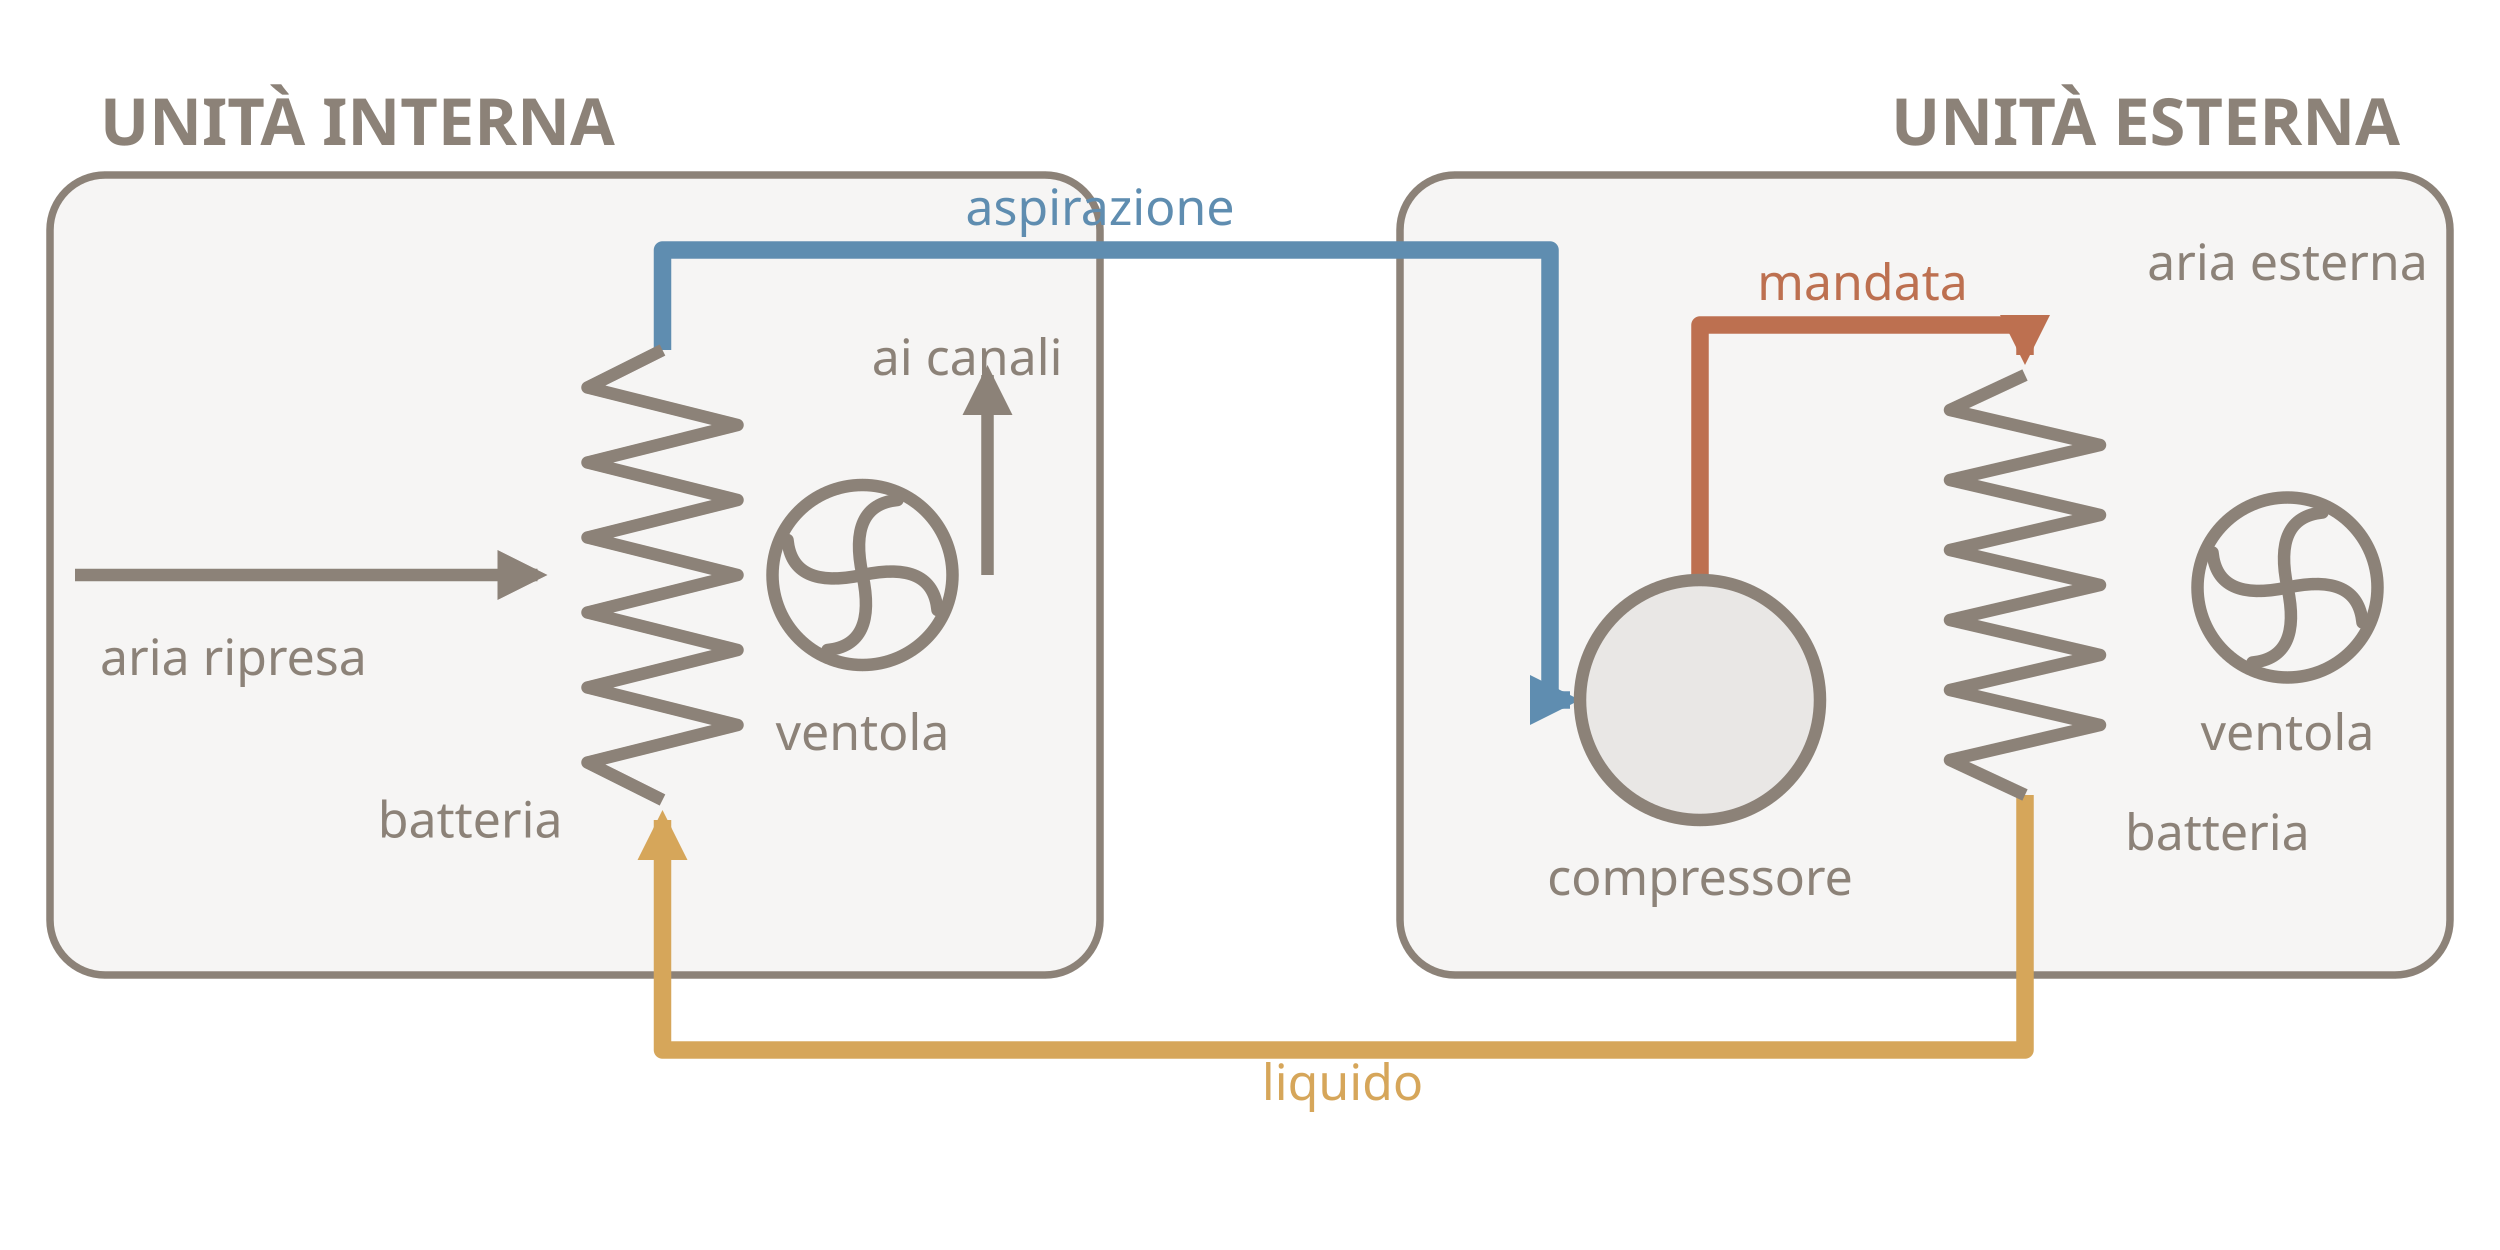
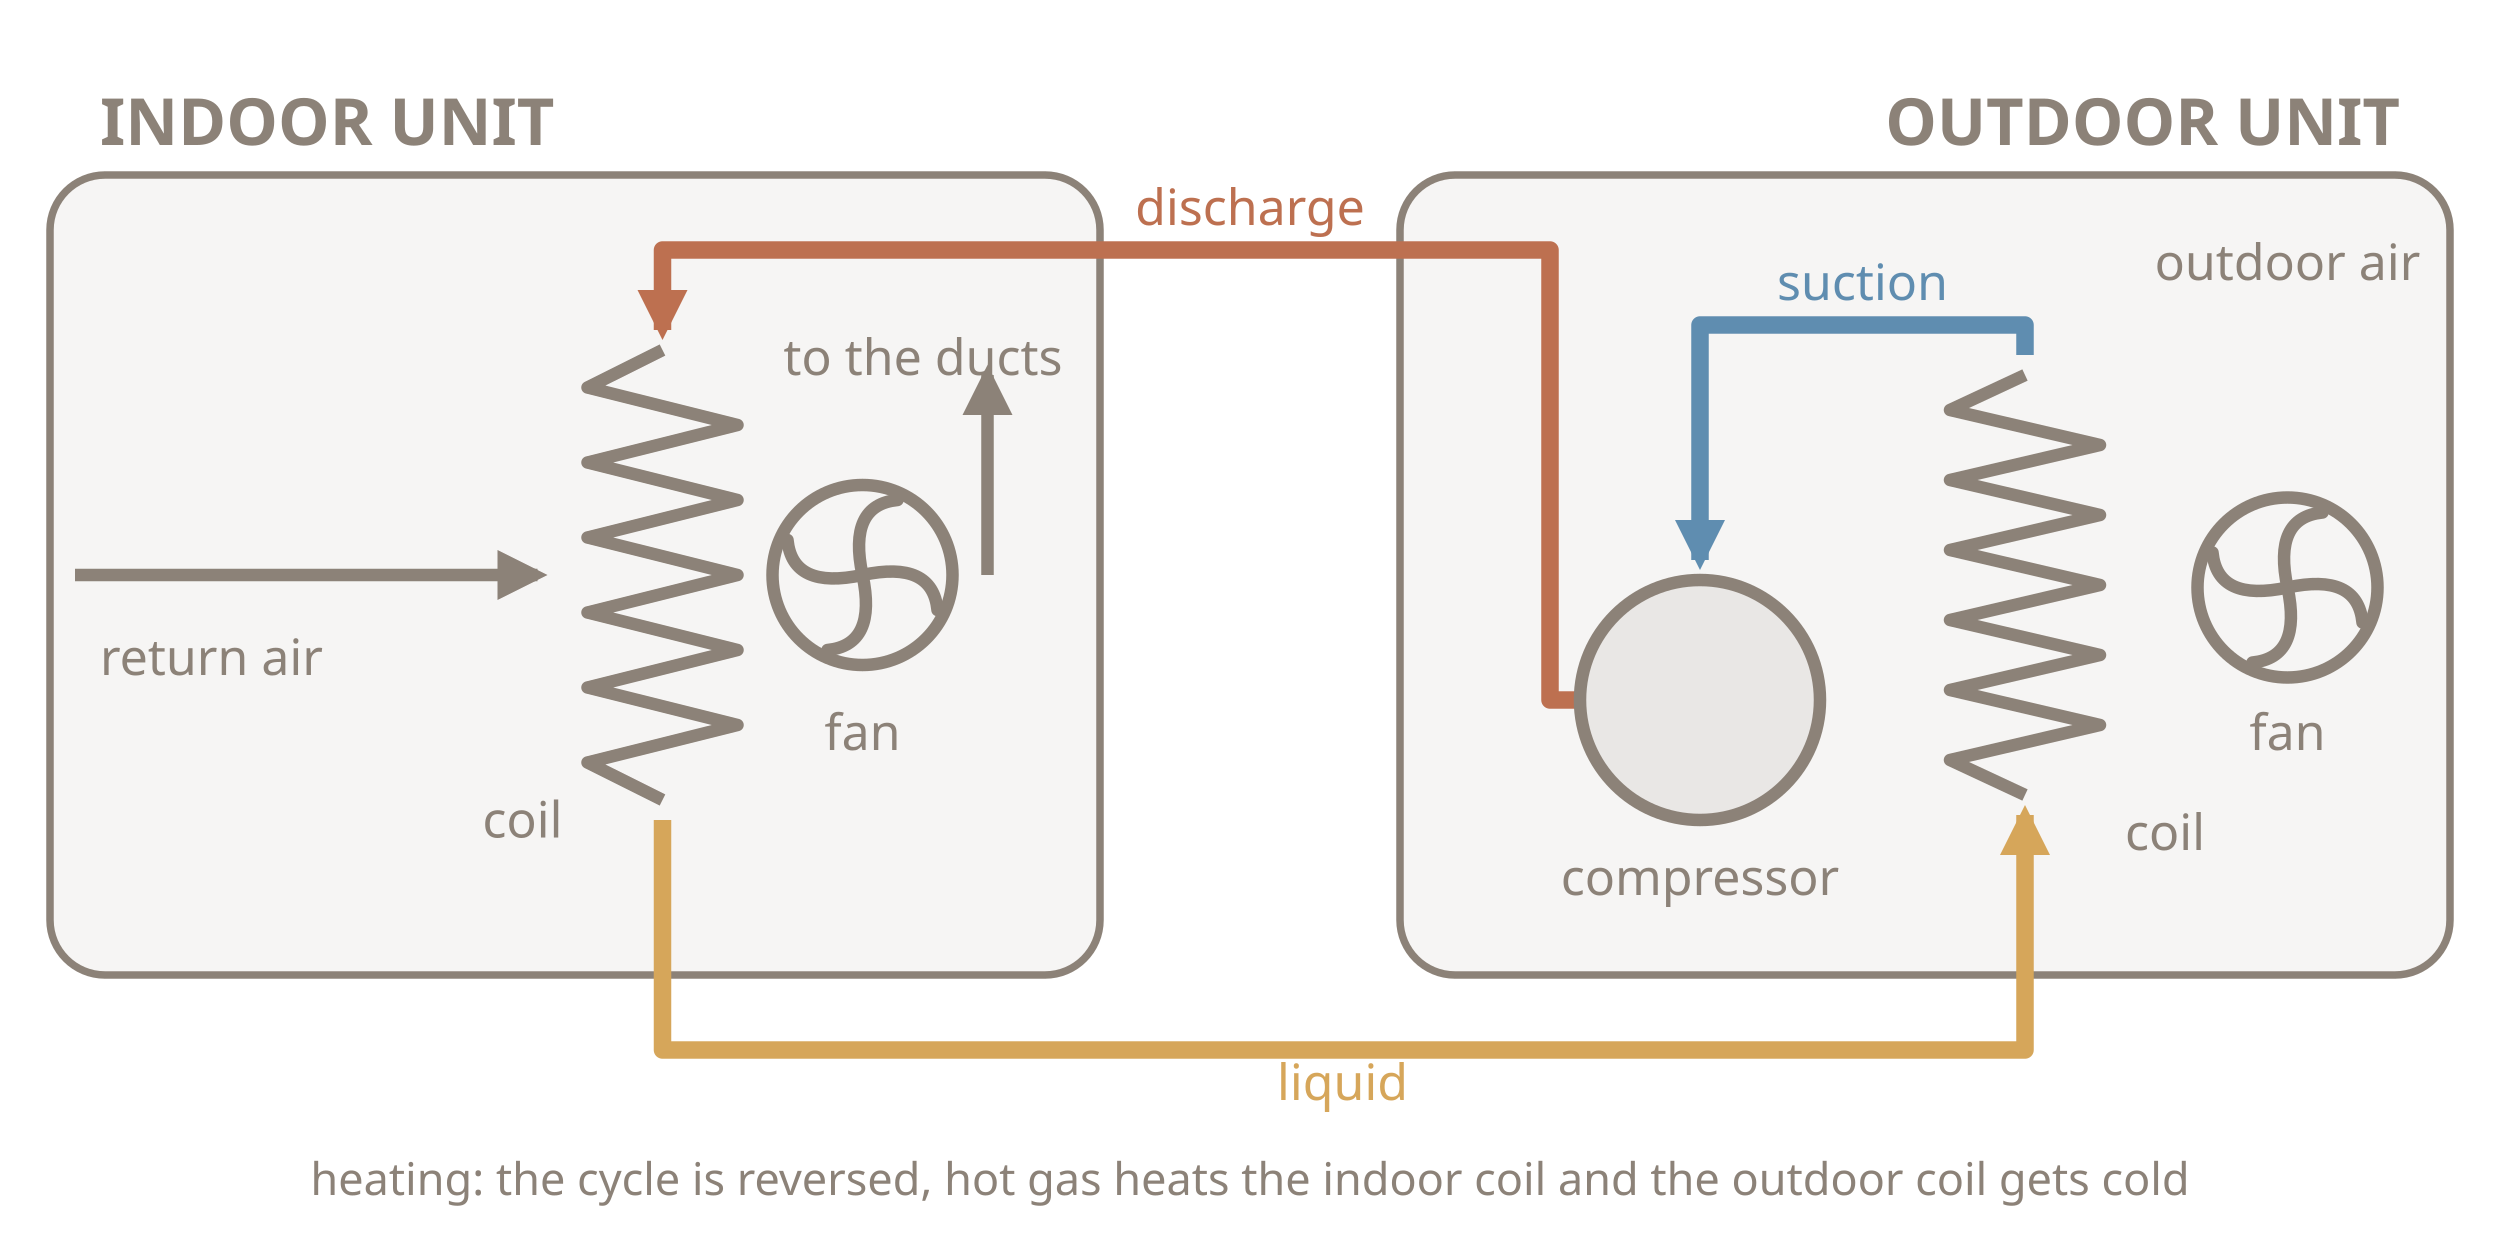
<svg xmlns="http://www.w3.org/2000/svg" viewBox="0 0 1000 500" font-family="sans-serif">
  <defs>
    <marker id="fr" viewBox="0 0 10 10" refX="8" refY="5" markerUnits="userSpaceOnUse" markerWidth="20" markerHeight="20" orient="auto-start-reverse">
      <path d="M0,0 L10,5 L0,10 z" fill="#8c8278" />
    </marker>
    <marker id="fr-r" viewBox="0 0 10 10" refX="8" refY="5" markerUnits="userSpaceOnUse" markerWidth="20" markerHeight="20" orient="auto">
      <path d="M0,0 L10,5 L0,10 z" fill="#bd7050" />
    </marker>
    <marker id="fr-g" viewBox="0 0 10 10" refX="8" refY="5" markerUnits="userSpaceOnUse" markerWidth="20" markerHeight="20" orient="auto">
      <path d="M0,0 L10,5 L0,10 z" fill="#d6a65a" />
    </marker>
    <marker id="fr-b" viewBox="0 0 10 10" refX="8" refY="5" markerUnits="userSpaceOnUse" markerWidth="20" markerHeight="20" orient="auto">
      <path d="M0,0 L10,5 L0,10 z" fill="#5f8db0" />
    </marker>
  </defs>
  <rect x="20" y="70" width="420" height="320" rx="22" fill="#8c8278" fill-opacity="0.08" stroke="#8c8278" stroke-width="3" />
  <rect x="560" y="70" width="420" height="320" rx="22" fill="#8c8278" fill-opacity="0.08" stroke="#8c8278" stroke-width="3" />
-   <text x="40" y="58" font-size="26" font-weight="700" fill="#8c8278">UNITÀ INTERNA</text>
-   <text x="960" y="58" font-size="26" font-weight="700" fill="#8c8278" text-anchor="end">UNITÀ ESTERNA</text>
-   <path d="M680,232 L680,130 L810,130 L810,142" fill="none" stroke="#bd7050" stroke-width="7" stroke-linejoin="round" marker-end="url(#fr-r)" />
-   <path d="M810,318 L810,420 L265,420 L265,328" fill="none" stroke="#d6a65a" stroke-width="7" stroke-linejoin="round" marker-end="url(#fr-g)" />
-   <path d="M265,140 L265,100 L620,100 L620,280 L628,280" fill="none" stroke="#5f8db0" stroke-width="7" stroke-linejoin="round" marker-end="url(#fr-b)" />
-   <text x="537" y="440" font-size="20" fill="#d6a65a" text-anchor="middle">liquido</text>
-   <text x="440" y="90" font-size="20" fill="#5f8db0" text-anchor="middle">aspirazione</text>
-   <text x="745" y="120" font-size="20" fill="#bd7050" text-anchor="middle">mandata</text>
+   <text x="40" y="58" font-size="26" font-weight="700" fill="#8c8278">INDOOR UNIT</text>
+   <text x="960" y="58" font-size="26" font-weight="700" fill="#8c8278" text-anchor="end">OUTDOOR UNIT</text>
+   <path d="M632,280 L620,280 L620,100 L265,100 L265,132" fill="none" stroke="#bd7050" stroke-width="7" stroke-linejoin="round" marker-end="url(#fr-r)" />
+   <path d="M265,328 L265,420 L810,420 L810,326" fill="none" stroke="#d6a65a" stroke-width="7" stroke-linejoin="round" marker-end="url(#fr-g)" />
+   <path d="M810,142 L810,130 L680,130 L680,224" fill="none" stroke="#5f8db0" stroke-width="7" stroke-linejoin="round" marker-end="url(#fr-b)" />
+   <text x="537" y="440" font-size="20" fill="#d6a65a" text-anchor="middle">liquid</text>
+   <text x="500" y="90" font-size="20" fill="#bd7050" text-anchor="middle">discharge</text>
+   <text x="745" y="120" font-size="20" fill="#5f8db0" text-anchor="middle">suction</text>
  <path d="M30,230 L215,230" stroke="#8c8278" stroke-width="5" marker-end="url(#fr)" />
-   <text x="40" y="270" font-size="20" fill="#8c8278">aria ripresa</text>
+   <text x="40" y="270" font-size="20" fill="#8c8278">return air</text>
  <path d="M395,230 L395,150" stroke="#8c8278" stroke-width="5" marker-end="url(#fr)" stroke-dasharray="2 0" />
-   <text x="425" y="150" font-size="20" fill="#8c8278" text-anchor="end">ai canali</text>
+   <text x="425" y="150" font-size="20" fill="#8c8278" text-anchor="end">to the ducts</text>
  <path d="M265,140 l-30,15 l60,15 l-60,15 l60,15 l-60,15 l60,15 l-60,15 l60,15 l-60,15 l60,15 l-60,15 l30,15" fill="none" stroke="#8c8278" stroke-width="5" stroke-linejoin="round" />
-   <text x="225" y="335" font-size="20" fill="#8c8278" text-anchor="end">batteria</text>
+   <text x="225" y="335" font-size="20" fill="#8c8278" text-anchor="end">coil</text>
  <circle cx="345" cy="230" r="36" fill="none" stroke="#8c8278" stroke-width="5" />
  <path d="M345,230 q-6,-28 14,-30 M345,230 q28,-6 30,14 M345,230 q6,28 -14,30 M345,230 q-28,6 -30,-14" fill="none" stroke="#8c8278" stroke-width="5" stroke-linecap="round" />
-   <text x="345" y="300" font-size="20" fill="#8c8278" text-anchor="middle">ventola</text>
+   <text x="345" y="300" font-size="20" fill="#8c8278" text-anchor="middle">fan</text>
  <circle cx="680" cy="280" r="48" fill="#8c8278" fill-opacity="0.12" stroke="#8c8278" stroke-width="5" />
-   <text x="680" y="358" font-size="20" fill="#8c8278" text-anchor="middle">compressore</text>
+   <text x="680" y="358" font-size="20" fill="#8c8278" text-anchor="middle">compressor</text>
  <path d="M810,150 l-30,14 l60,14 l-60,14 l60,14 l-60,14 l60,14 l-60,14 l60,14 l-60,14 l60,14 l-60,14 l30,14" fill="none" stroke="#8c8278" stroke-width="5" stroke-linejoin="round" />
-   <text x="850" y="340" font-size="20" fill="#8c8278" text-anchor="start">batteria</text>
-   <text x="915" y="112" font-size="20" fill="#8c8278" text-anchor="middle">aria esterna</text>
+   <text x="850" y="340" font-size="20" fill="#8c8278" text-anchor="start">coil</text>
+   <text x="915" y="112" font-size="20" fill="#8c8278" text-anchor="middle">outdoor air</text>
  <circle cx="915" cy="235" r="36" fill="none" stroke="#8c8278" stroke-width="5" />
  <path d="M915,235 q-6,-28 14,-30 M915,235 q28,-6 30,14 M915,235 q6,28 -14,30 M915,235 q-28,6 -30,-14" fill="none" stroke="#8c8278" stroke-width="5" stroke-linecap="round" />
-   <text x="915" y="300" font-size="20" fill="#8c8278" text-anchor="middle">ventola</text>
+   <text x="915" y="300" font-size="20" fill="#8c8278" text-anchor="middle">fan</text>
+   <text x="500" y="478" font-size="18" fill="#8c8278" text-anchor="middle">heating: the cycle is reversed, hot gas heats the indoor coil and the outdoor coil gets cold</text>
</svg>
